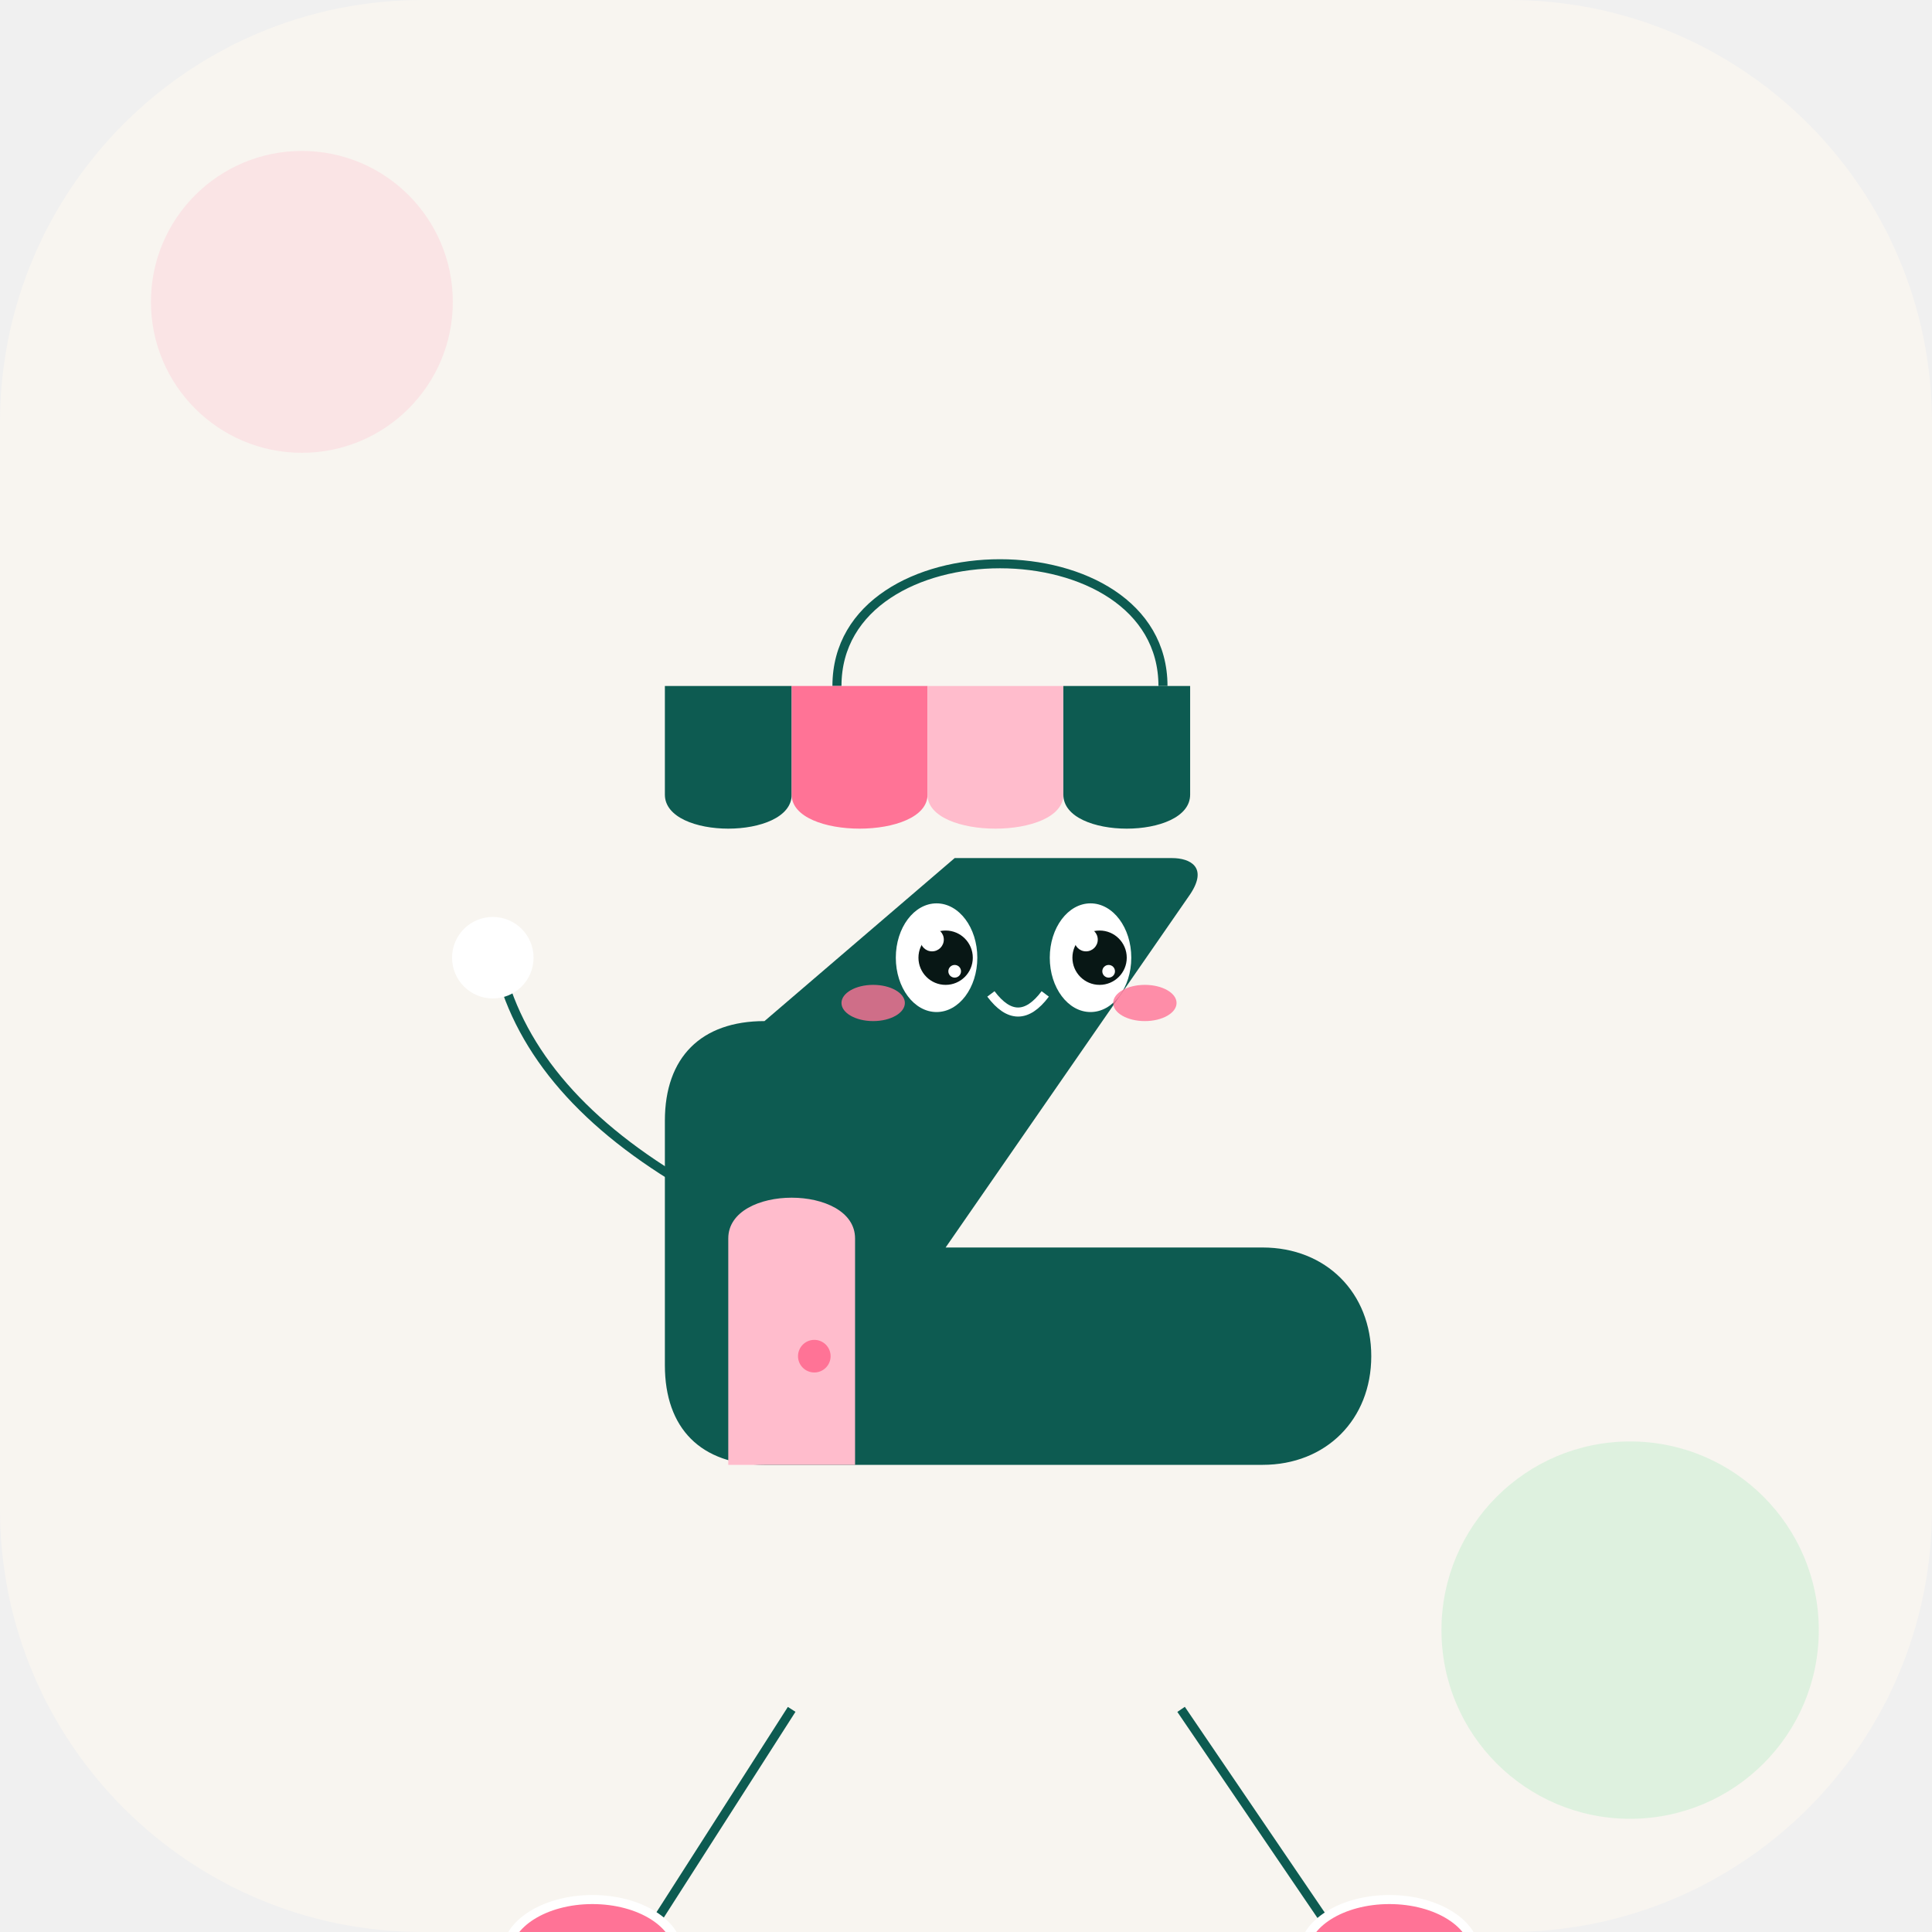
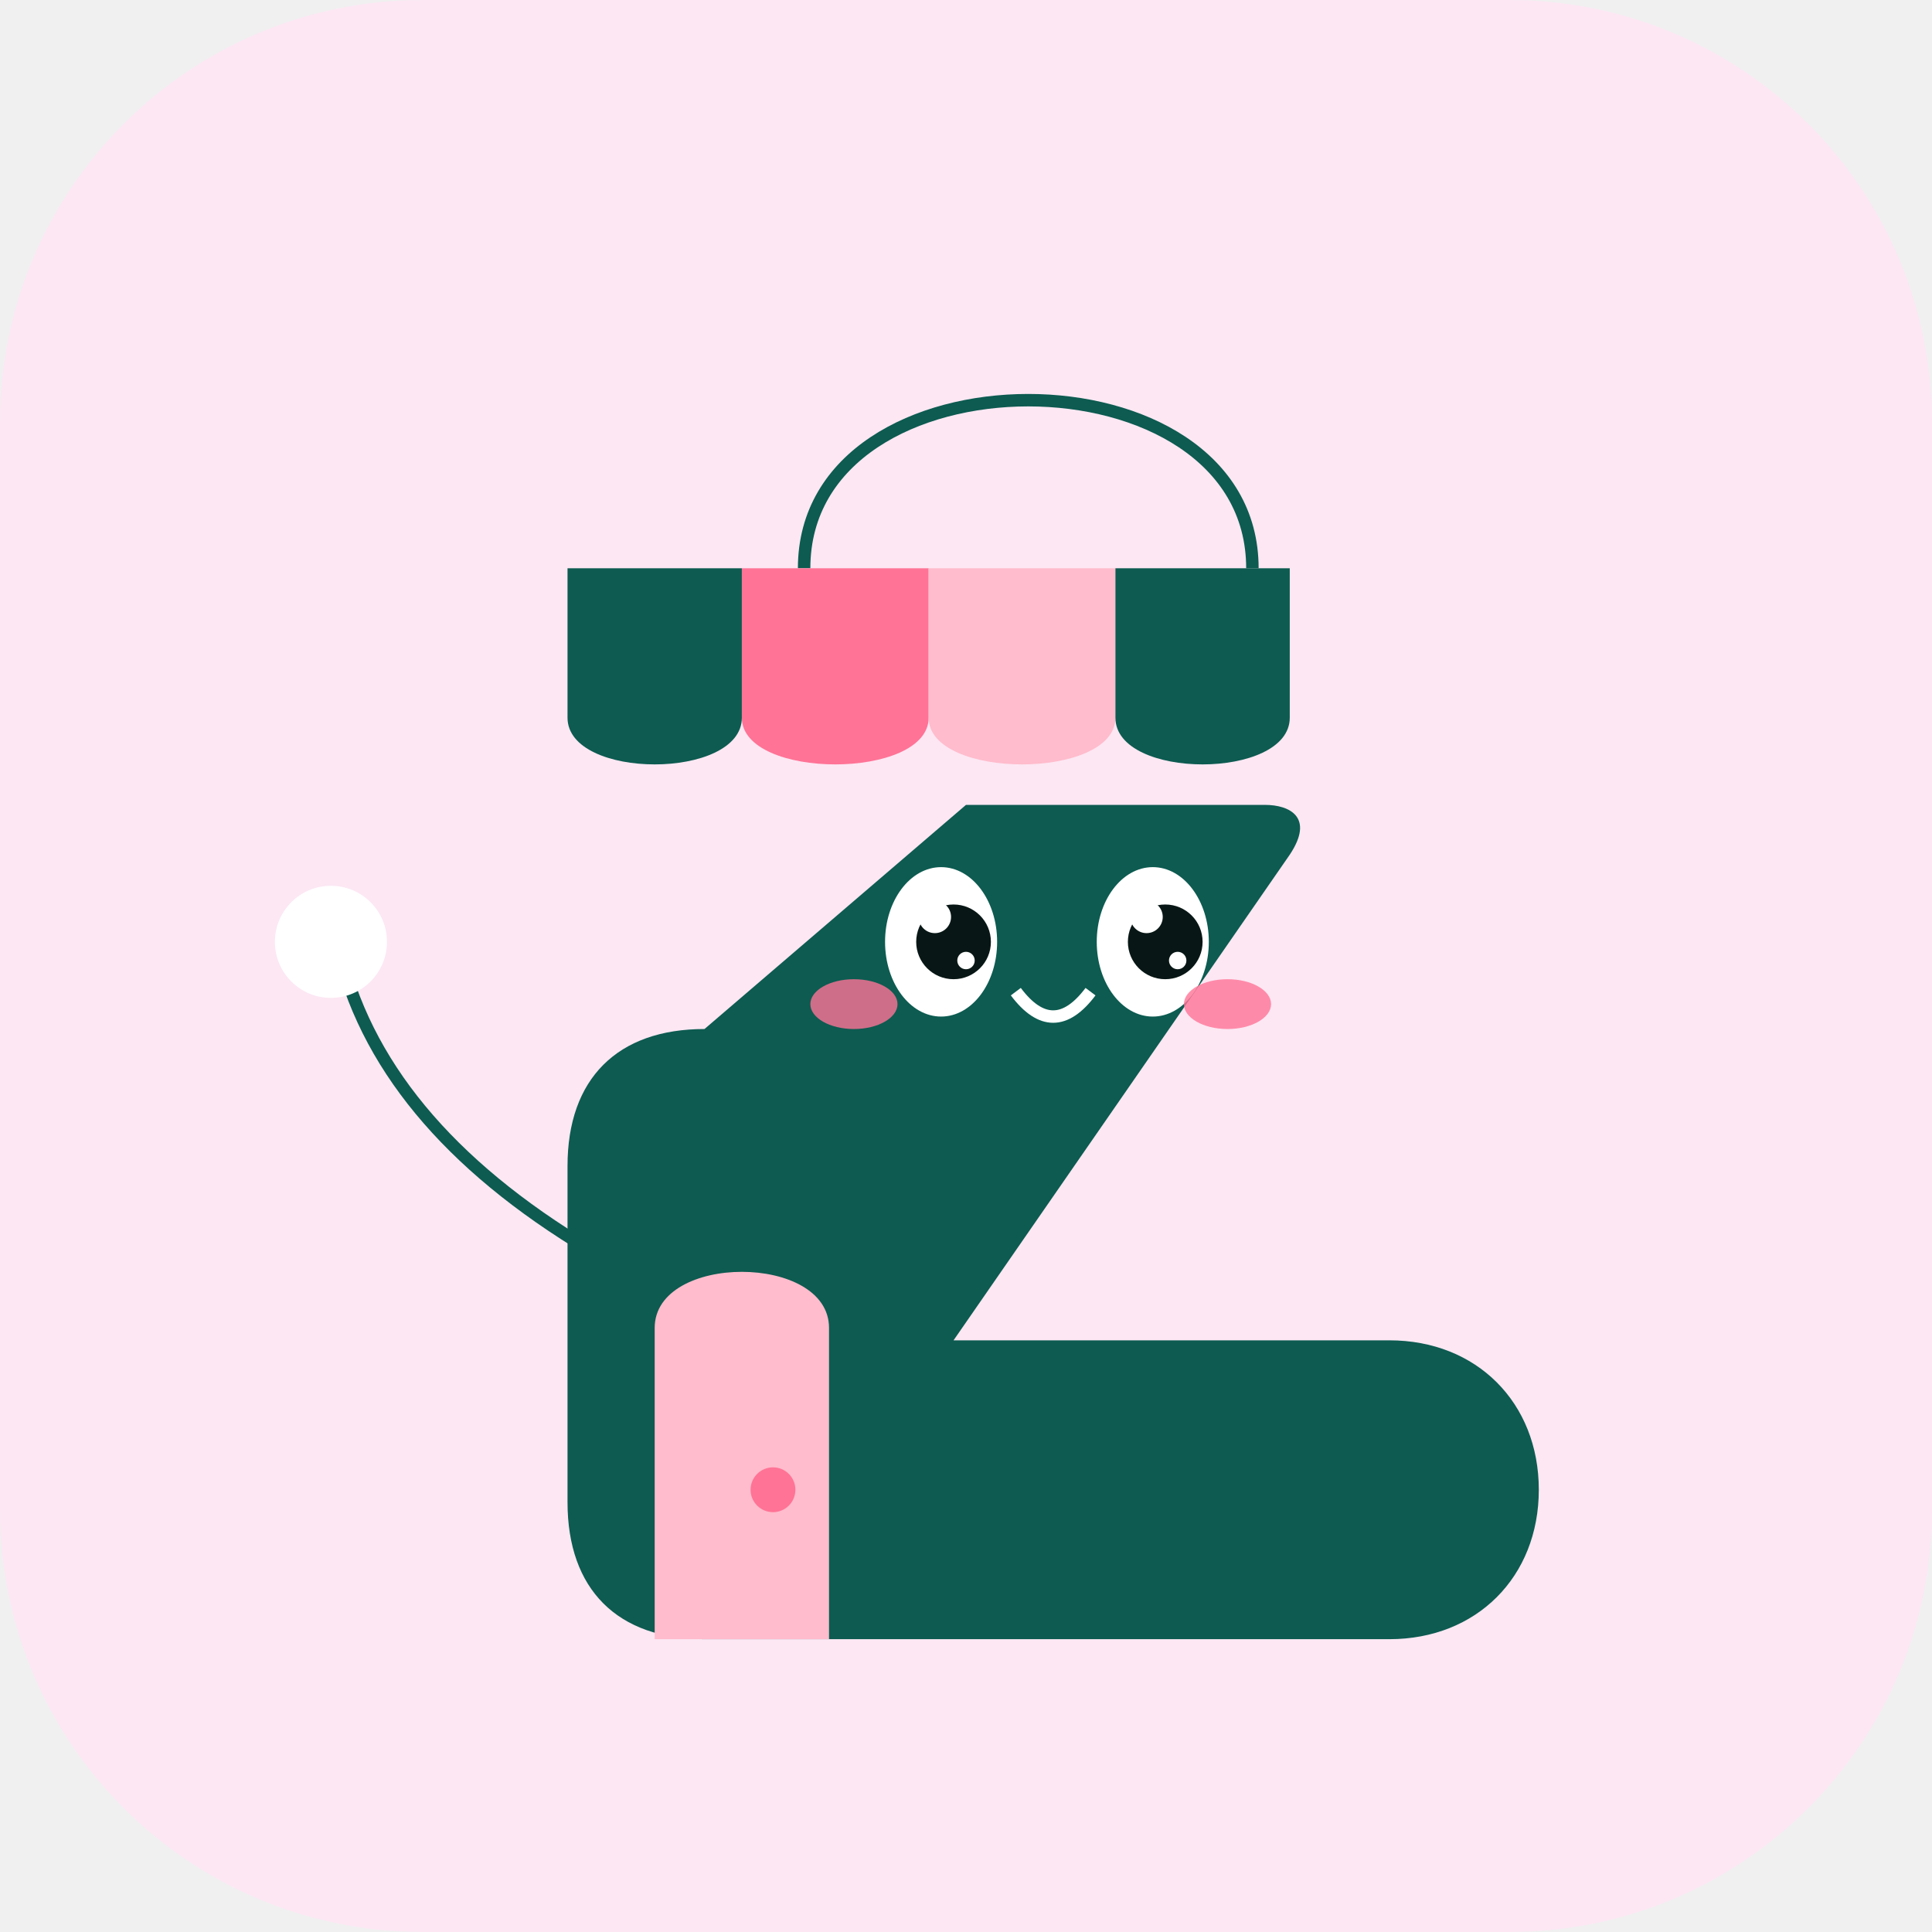
<svg xmlns="http://www.w3.org/2000/svg" width="512" height="512" viewBox="0 0 512 512" fill="none">
-   <rect width="512" height="512" rx="112" fill="#f8f5f0" />
-   <circle cx="80" cy="80" r="40" fill="#ffbccc" opacity="0.3" />
-   <circle cx="432" cy="432" r="50" fill="#4ade80" opacity="0.15" />
-   <g transform="translate(85, 105) scale(2.4)">
+   <rect width="512" height="512" rx="112" fill="#fce7f3" />
+   <g transform="translate(25, 45) scale(3.3)">
    <line x1="52" y1="145" x2="36" y2="170" stroke="#0d5b51" strokeWidth="7.5" strokeLinecap="round" />
    <ellipse cx="30" cy="172" rx="9.5" ry="6" fill="#ff7396" stroke="#ffffff" strokeWidth="1.2" />
    <line x1="95" y1="145" x2="112" y2="170" stroke="#0d5b51" strokeWidth="7.5" strokeLinecap="round" />
    <ellipse cx="118" cy="172" rx="9.5" ry="6" fill="#ff7396" stroke="#ffffff" strokeWidth="1.2" />
    <path d="M57 32 C57 14, 93 14, 93 32" stroke="#0d5b51" strokeWidth="6.5" strokeLinecap="round" fill="none" />
    <path d="M38 32 H52 V44 C52 49, 38 49, 38 44 Z" fill="#0d5b51" />
    <path d="M52 32 H67 V44 C67 49, 52 49, 52 44 Z" fill="#ff7396" />
    <path d="M67 32 H82 V44 C82 49, 67 49, 67 44 Z" fill="#ffbccc" />
    <path d="M82 32 H96 V44 C96 49, 82 49, 82 44 Z" fill="#0d5b51" />
    <path d="M 52 51 H 94 C 96 51, 98 52, 96 55 L 69 94 H 104 C 111 94, 116 99, 116 106 C 116 113, 111 118, 104 118 H 49 C 42 118, 38 114, 38 107 V 80 C 38 73, 42 69, 49 69 L 70 51 Z" fill="#0d5b51" />
    <ellipse cx="68" cy="62" rx="4.5" ry="6" fill="#ffffff" />
    <circle cx="69" cy="62" r="3" fill="#081715" />
    <circle cx="67.5" cy="60" r="1.3" fill="#ffffff" />
    <circle cx="70" cy="63.5" r="0.7" fill="#ffffff" />
    <ellipse cx="85" cy="62" rx="4.5" ry="6" fill="#ffffff" />
    <circle cx="86" cy="62" r="3" fill="#081715" />
    <circle cx="84.5" cy="60" r="1.3" fill="#ffffff" />
    <circle cx="87" cy="63.5" r="0.7" fill="#ffffff" />
    <ellipse cx="61" cy="67" rx="3.5" ry="2" fill="#ff7396" opacity="0.8" />
    <ellipse cx="91" cy="67" rx="3.5" ry="2" fill="#ff7396" opacity="0.8" />
    <path d="M74 66 Q77 70 80 66" stroke="#ffffff" strokeWidth="2" strokeLinecap="round" fill="none" />
    <path d="M42 88 Q24 78 20 64" stroke="#0d5b51" strokeWidth="6" strokeLinecap="round" fill="none" />
    <circle cx="19" cy="62" r="4.5" fill="#ffffff" />
    <path d="M45 118 V93 C45 87, 59 87, 59 93 V118 Z" fill="#ffbccc" />
    <circle cx="54.5" cy="106" r="1.8" fill="#ff7396" />
  </g>
</svg>
